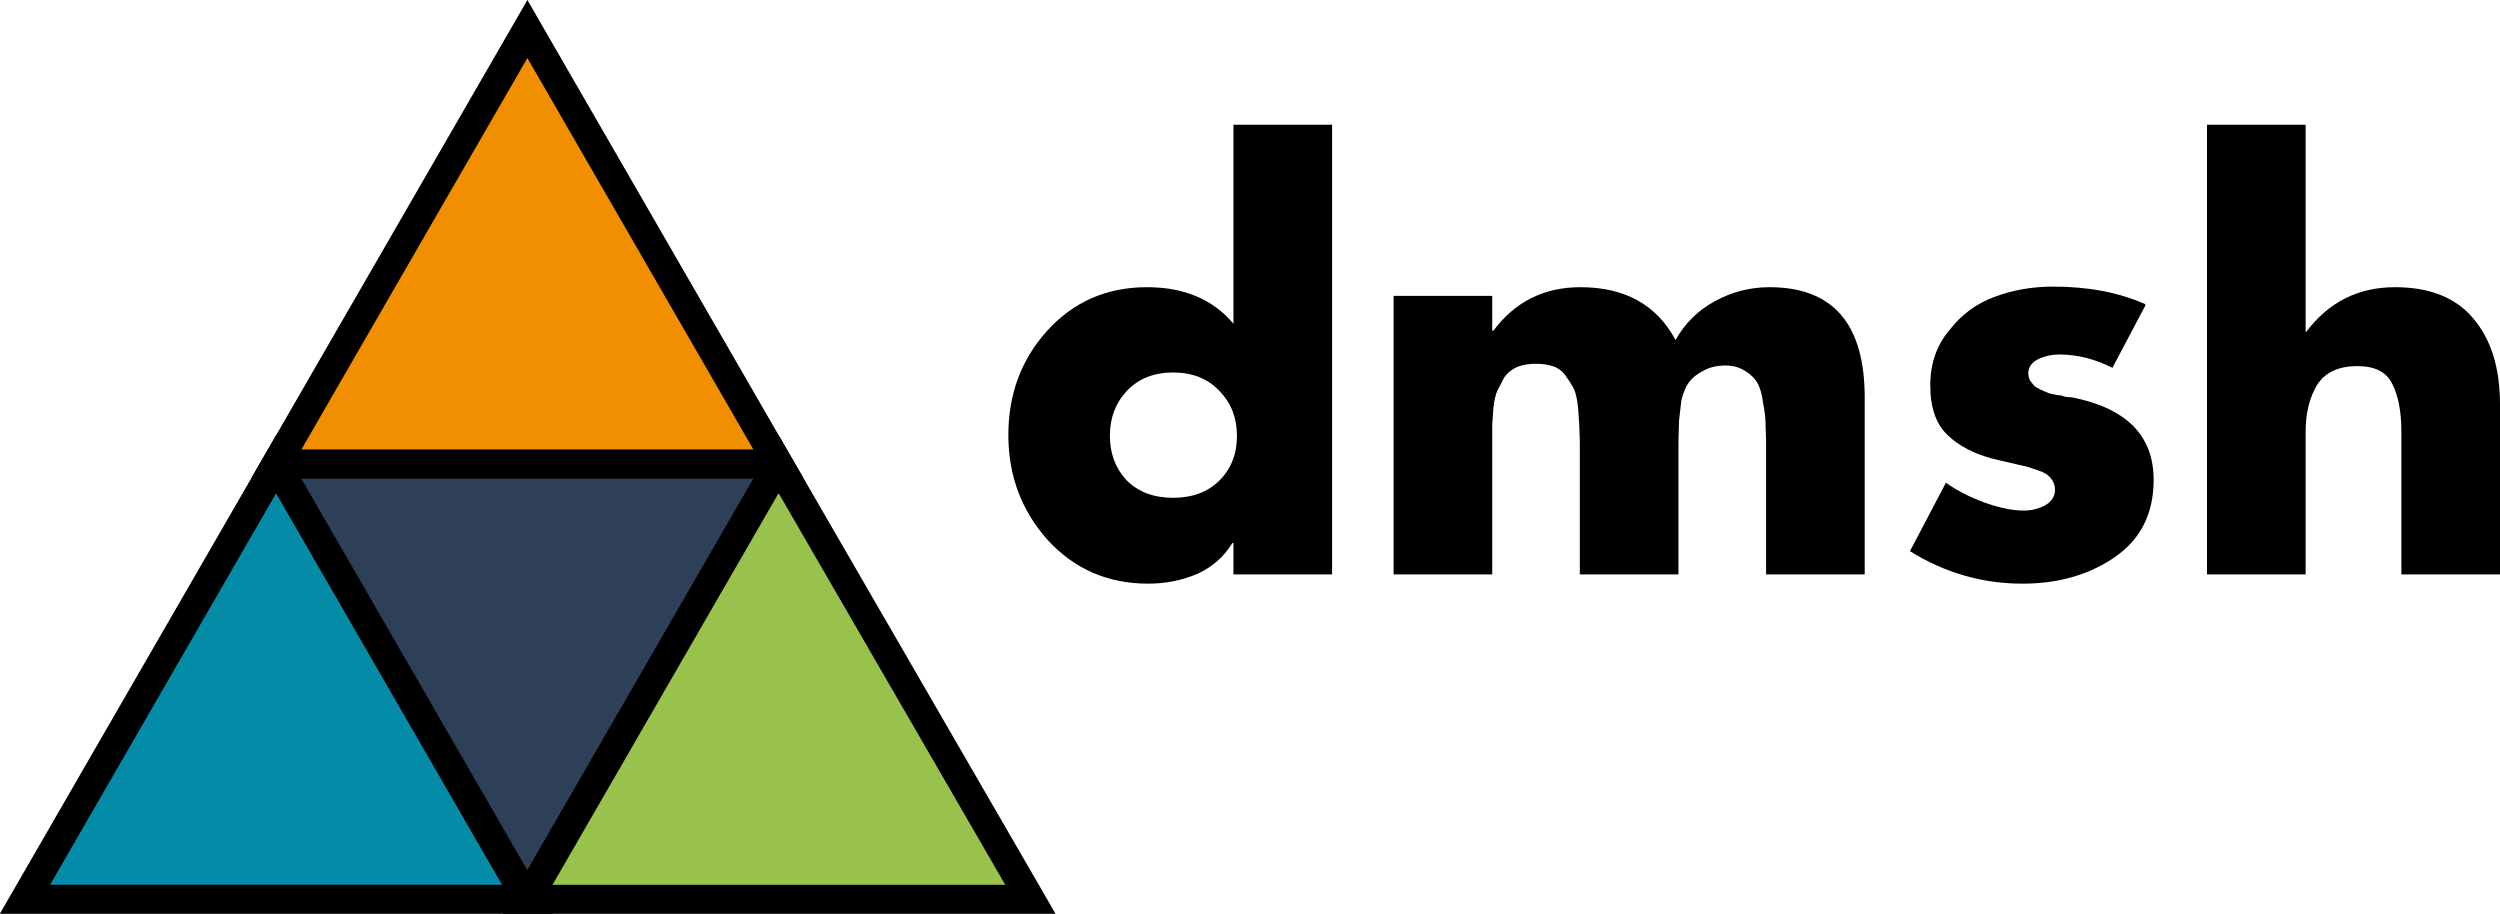
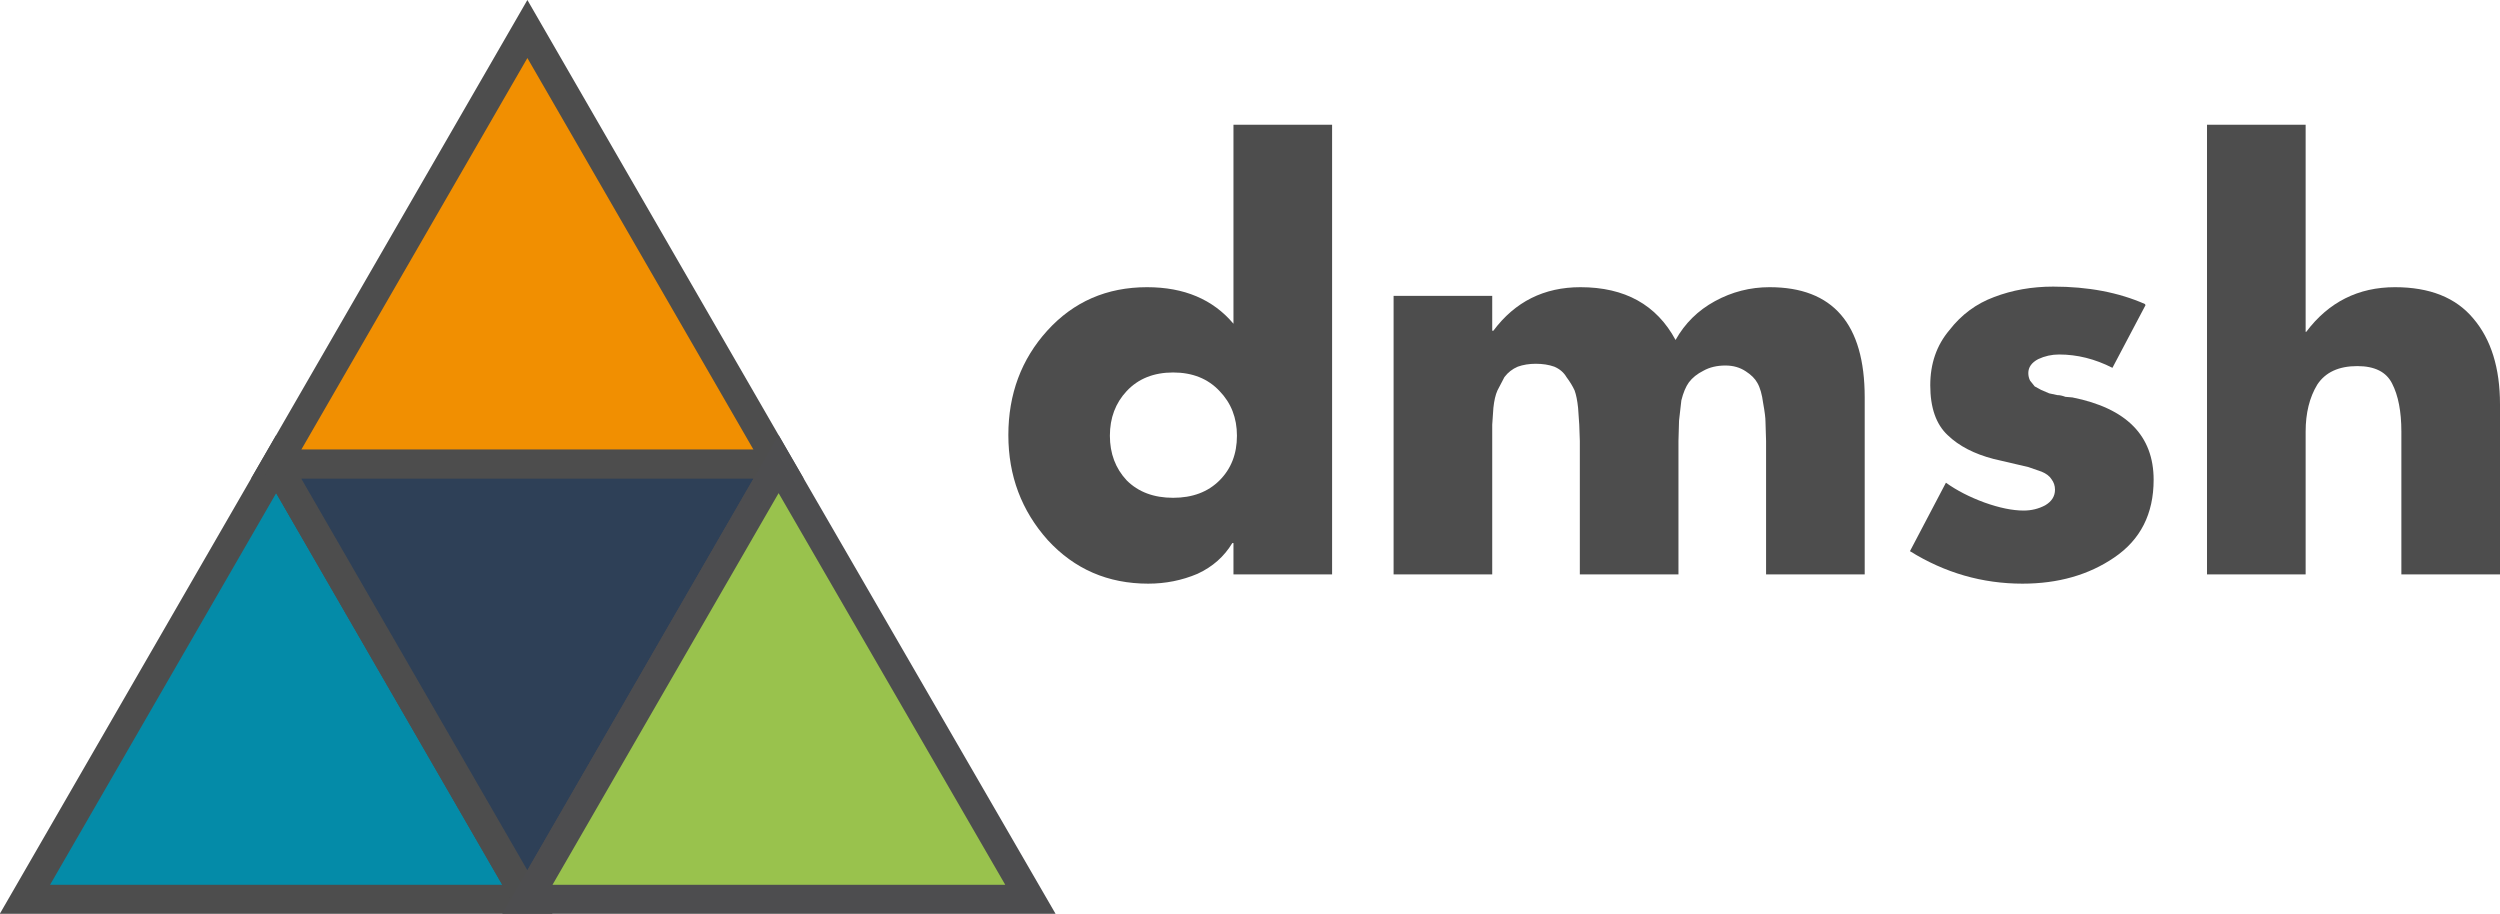
- <svg xmlns="http://www.w3.org/2000/svg" viewBox="-0.866 0 4.309 1.575" id="svg12" width="4.309" height="1.575">
-   <style id="style2">polygon{fill:none;stroke:#000;stroke-width:2%}</style>
-   <path id="polygon4" fill="#f18f01" stroke="#000" stroke-width=".05" d="M.043.05L-.39.8h.866z" />
-   <path id="polygon6" fill="#048ba8" stroke="#000" stroke-width=".05" d="M-.39.8l-.433.75h.866z" />
-   <path id="polygon8" fill="#2e4057" stroke="#000" stroke-width=".05" stroke-linejoin="bevel" d="M-.39.8l.433.75L.476.8z" />
-   <path id="polygon10" fill="#99c24d" stroke="#000" stroke-width=".05" d="M.476.8l-.433.75H.91z" />
-   <text style="line-height:0%;-inkscape-font-specification:'Baskerville Bold'" x=".182" y="-.783" id="text832" font-weight="700" font-size="8" font-family="Baskerville" letter-spacing="0" word-spacing="0" fill-opacity="0" />
-   <g aria-label="dmsh" style="line-height:0%;-inkscape-font-specification:'Baskerville Bold'" id="text836" font-weight="700" font-size=".933" font-family="Futura LT" letter-spacing="0" word-spacing="0">
+ <svg xmlns="http://www.w3.org/2000/svg" viewBox="-0.866 0 4.309 1.575" id="svg12" width="4.309" height="1.575" version="1.1">
+   <style id="style2" />
+   <path id="polygon4" fill="#f18f01" stroke="#4d4d4d" stroke-width=".05" d="M.043.05L-.39.8h.866z" stroke-opacity="1" />
+   <path id="polygon6" fill="#048ba8" stroke="#4d4d4d" stroke-width=".05" d="M-.39.8l-.433.75h.866z" stroke-opacity="1" />
+   <path id="polygon8" fill="#2e4057" stroke="#4d4d4d" stroke-width=".05" stroke-linejoin="bevel" d="M-.39.8l.433.75L.476.8z" stroke-opacity="1" />
+   <path id="polygon10" fill="#99c24d" stroke="#4d4d4f" stroke-width=".05" d="M.476.8l-.433.75H.91z" stroke-opacity="1" />
+   <g aria-label="dmsh" style="line-height:0%;-inkscape-font-specification:'Baskerville Bold'" id="text836" font-weight="700" font-size=".933" font-family="Futura LT" letter-spacing="0" word-spacing="0" fill="#4d4d4d">
    <path d="M1.26.99V.936h-.002q-.021.035-.06.053-.04.017-.085.017-.104 0-.173-.075Q.872.855.872.75q0-.106.067-.18.068-.075.172-.075.096 0 .149.063V.215h.17V.99zM1.236.674q-.03-.032-.08-.032t-.08.032q-.029.031-.029.077t.029.077q.03.03.08.03t.08-.03q.03-.03.03-.077 0-.046-.03-.077z" style="-inkscape-font-specification:'Futura LT Bold'" id="path838" />
-     <path d="M1.706.51v.06h.002q.056-.075.15-.075.115 0 .164.091.024-.043.068-.067.044-.024.094-.024.164 0 .164.19V.99h-.17V.76L2.177.727q0-.01-.004-.032Q2.17.672 2.163.66q-.006-.011-.02-.02-.015-.01-.035-.01-.022 0-.038.009-.016.008-.025.02-.008.011-.013.031l-.004.035-.001.035V.99h-.17V.76L1.856.732 1.854.703q-.002-.019-.006-.03Q1.843.662 1.834.65 1.827.638 1.813.632 1.799.627 1.781.627q-.017 0-.031.005-.014.006-.023.018l-.012.023q-.005.011-.007.03l-.002.029V.99h-.17V.51z" style="-inkscape-font-specification:'Futura LT Bold'" id="path840" />
+     <path d="M1.706.51v.06h.002q.056-.075.15-.075.115 0 .164.091.024-.043.068-.067.044-.024.094-.024.164 0 .164.19V.99h-.17V.76L2.177.727q0-.01-.004-.032Q2.17.672 2.163.66q-.006-.011-.02-.02-.015-.01-.035-.01-.022 0-.038.009-.016.008-.025.02-.008.011-.013.031l-.004.035-.001.035v.23h-.17V.76L1.856.732 1.854.703q-.002-.019-.006-.03Q1.843.662 1.834.65 1.827.638 1.813.632 1.799.627 1.781.627q-.017 0-.031.005-.014.006-.023.018l-.012.023q-.005.011-.007.03l-.002.029V.99h-.17V.51z" style="-inkscape-font-specification:'Futura LT Bold'" id="path840" />
    <path d="M2.832.526l-.057.108Q2.73.611 2.683.611q-.019 0-.036.008-.017.009-.017.024 0 .007.003.013l.008.01.011.006.014.006.014.003q.006 0 .014.003l.012.001q.14.028.14.142 0 .088-.068.134-.066.045-.158.045-.104 0-.194-.056l.062-.118q.028.02.066.034.039.014.068.014.02 0 .037-.009.017-.01.017-.027 0-.01-.006-.018-.005-.008-.017-.013L2.63.805 2.6.798 2.57.791Q2.52.778 2.491.75q-.03-.028-.03-.086 0-.056.033-.095.031-.04.077-.057.047-.018.102-.018.09 0 .158.03z" style="-inkscape-font-specification:'Futura LT Bold'" id="path842" />
    <path d="M2.938.215h.17v.357h.001q.058-.077.153-.077.09 0 .135.054.046.054.046.148V.99h-.17V.744q0-.052-.016-.083-.015-.03-.06-.03-.048 0-.069.032-.02.033-.02.081V.99h-.17z" style="-inkscape-font-specification:'Futura LT Bold'" id="path844" />
  </g>
</svg>
